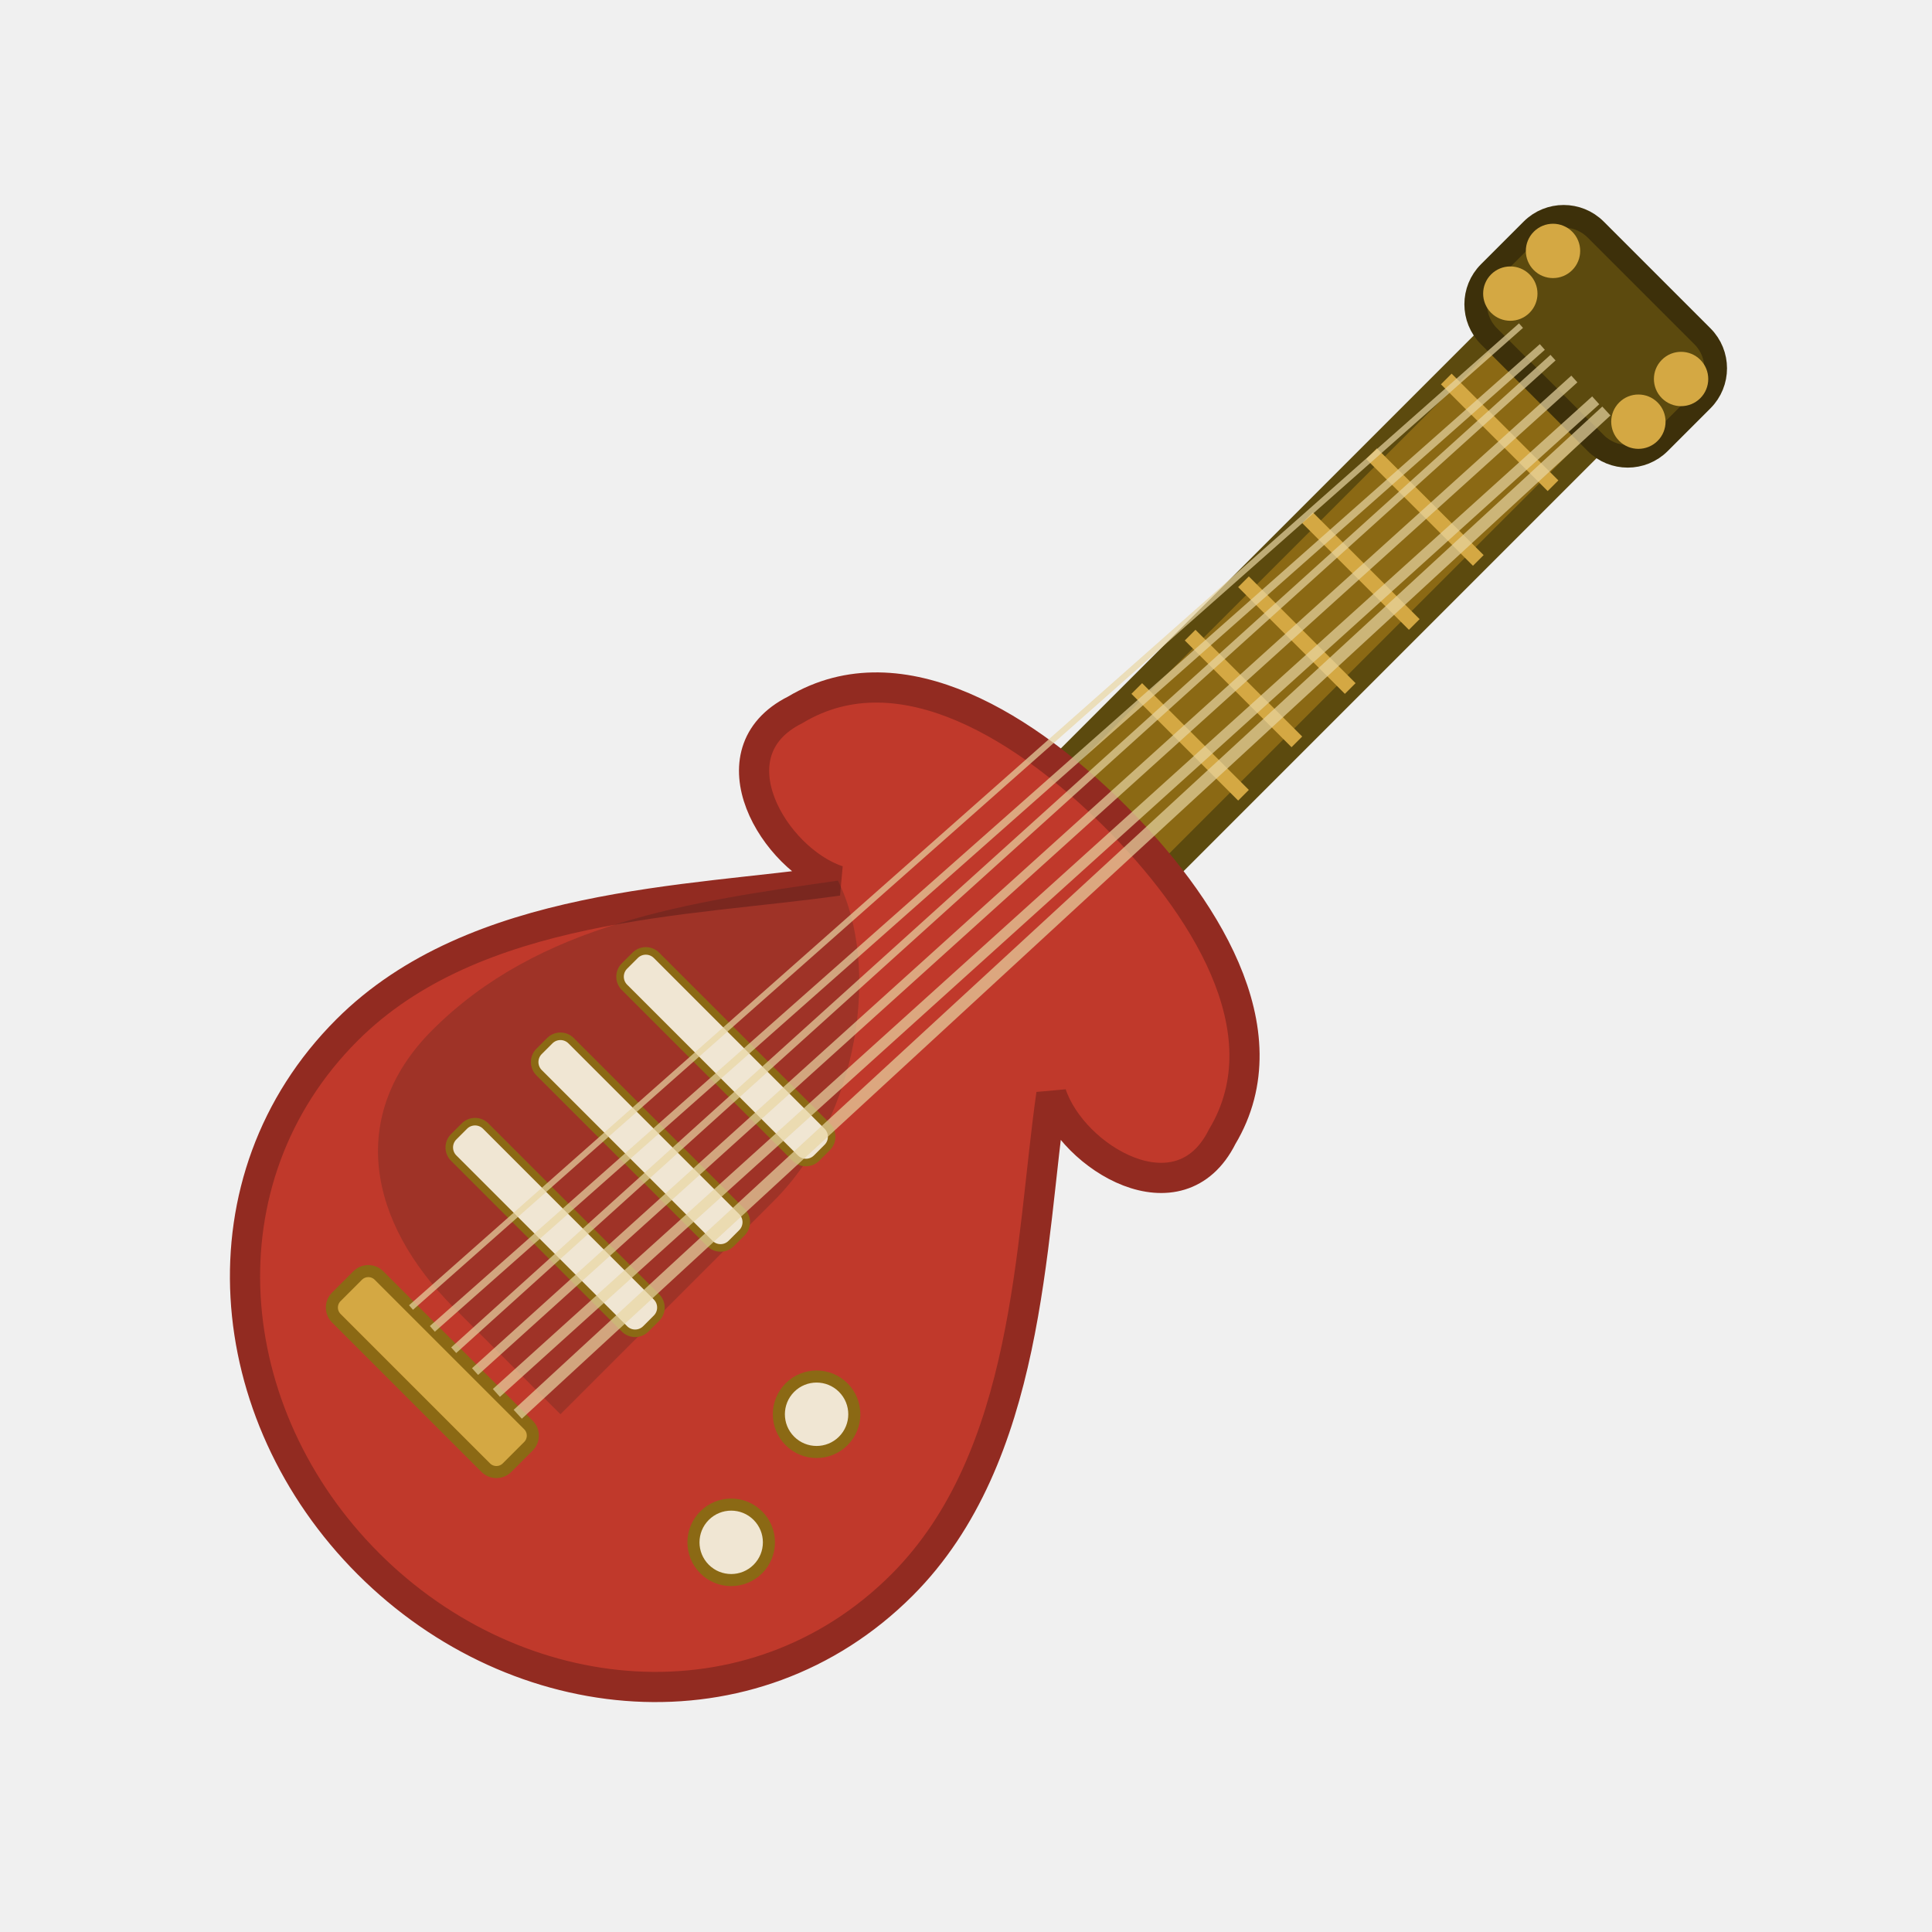
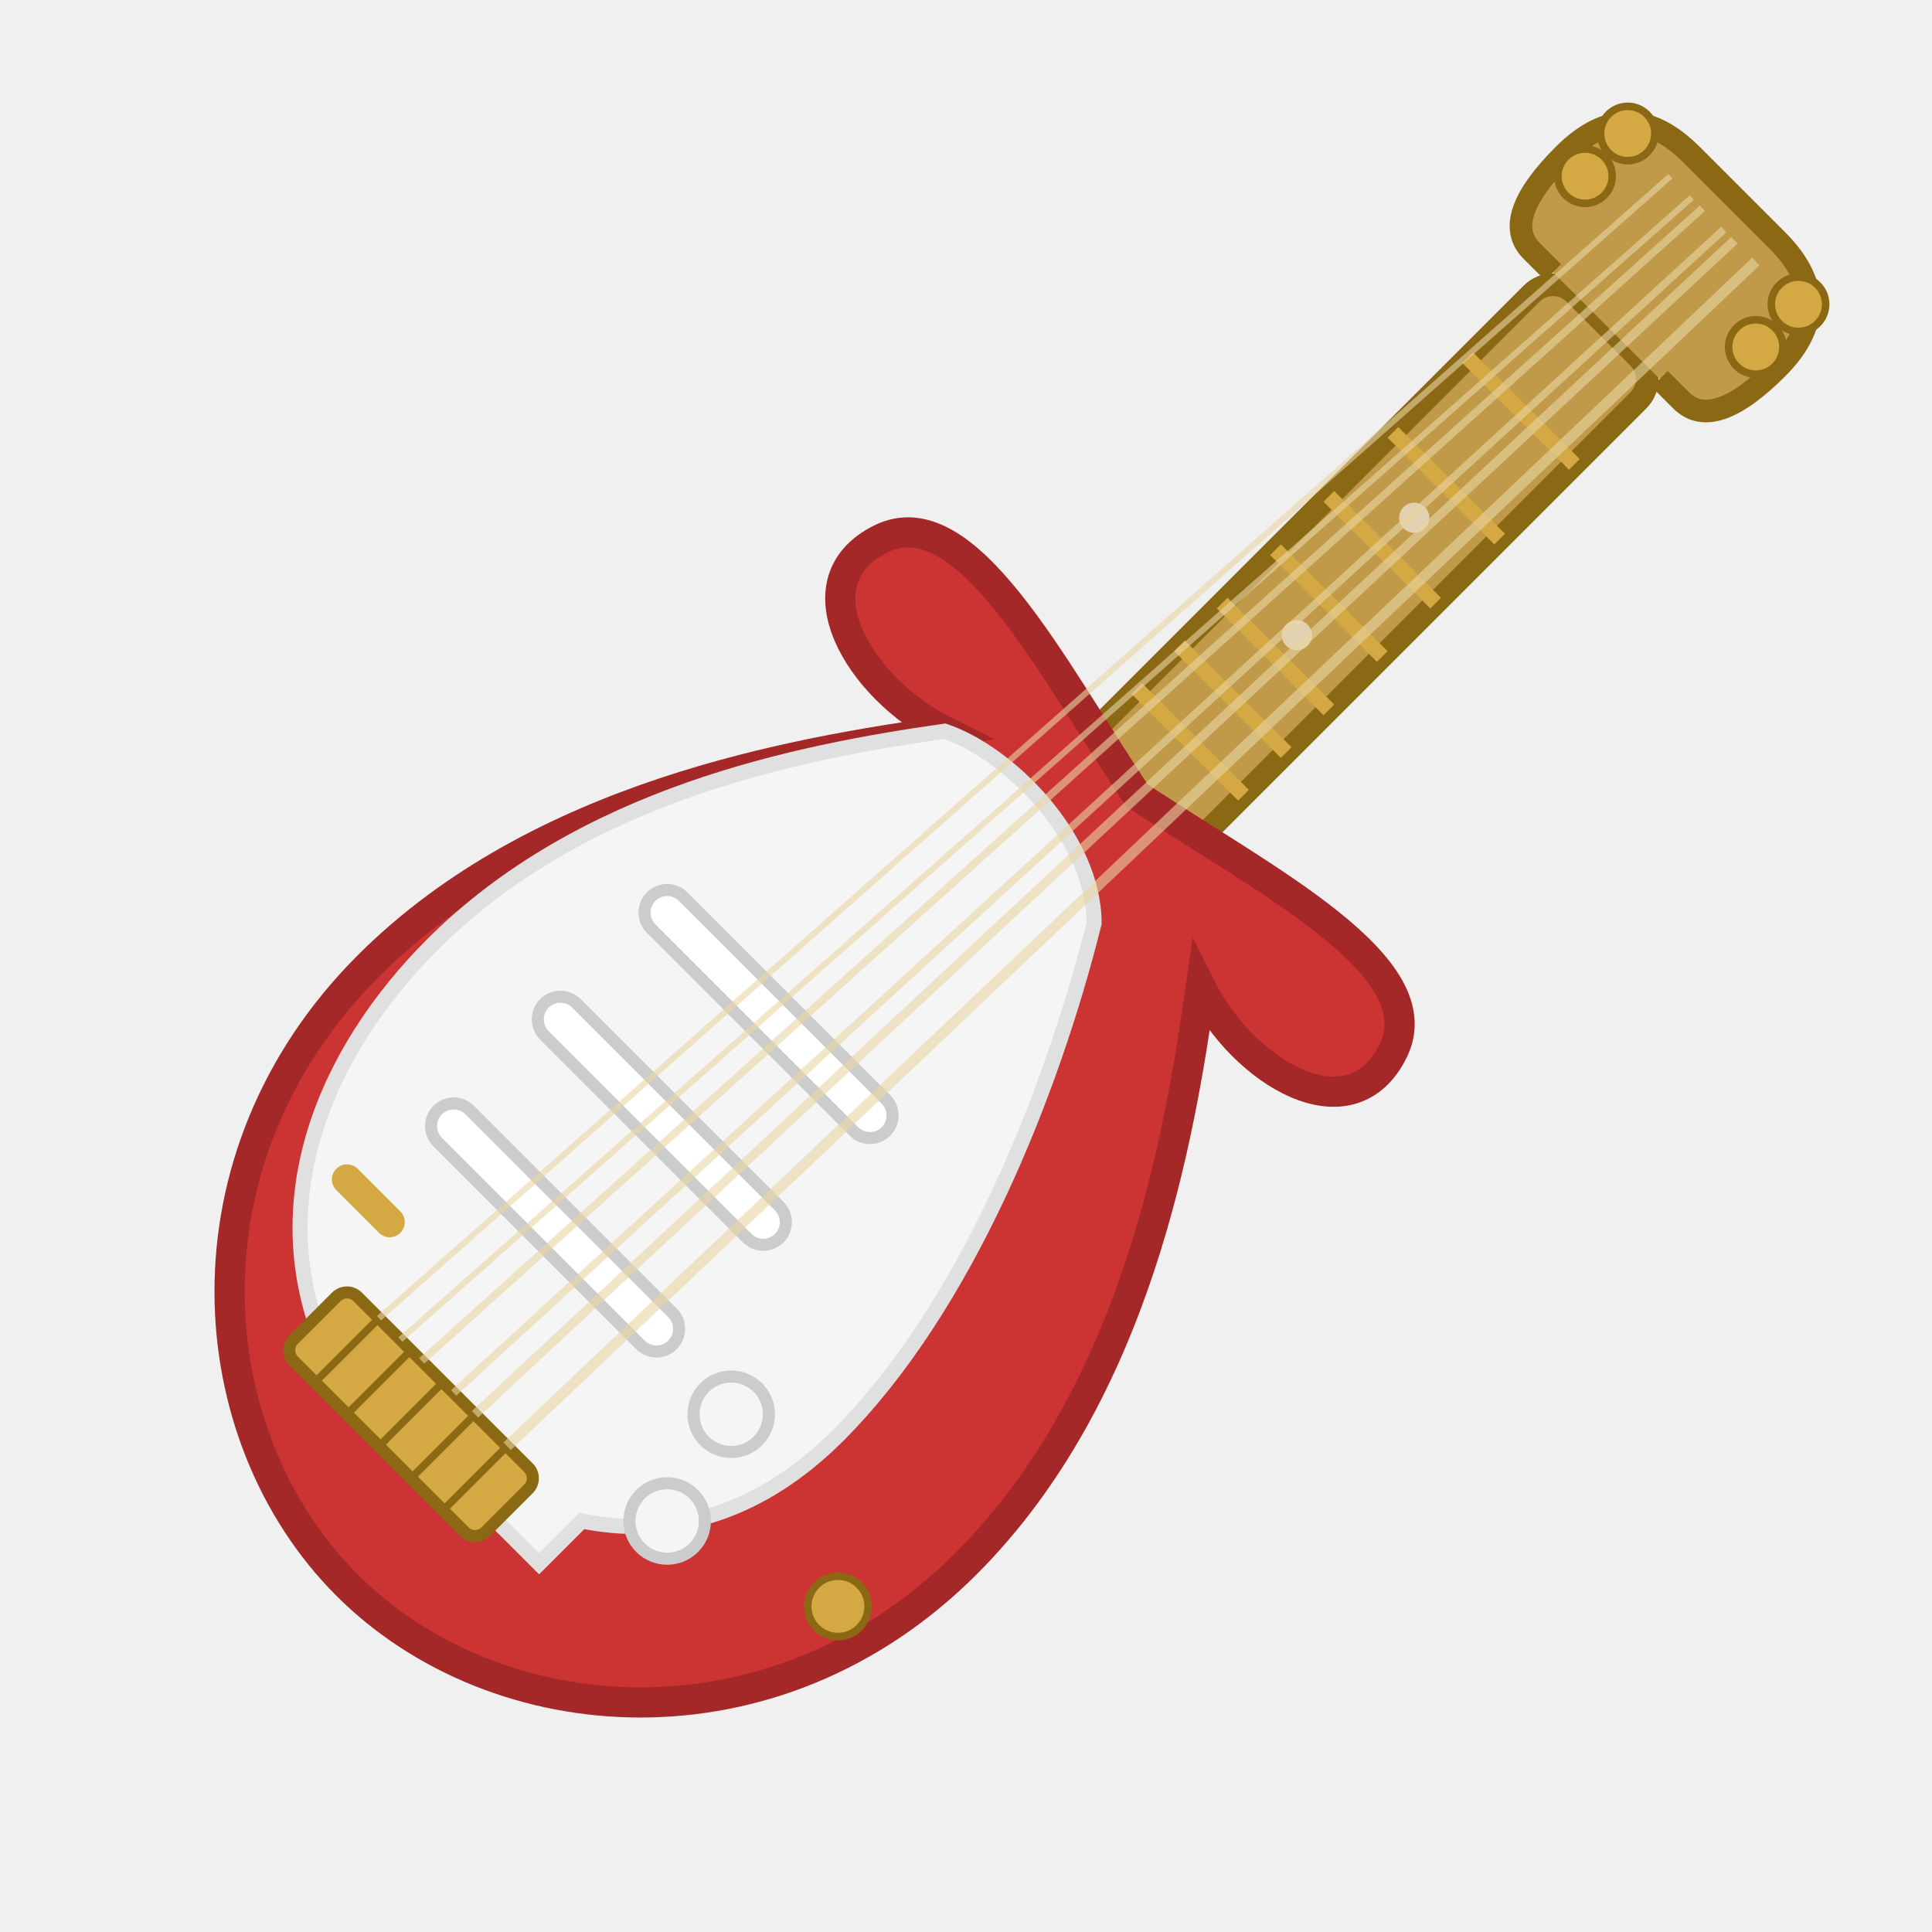
<svg xmlns="http://www.w3.org/2000/svg" viewBox="0 0 128 128" width="128" height="128">
  <g transform="rotate(45, 64, 64)">
-     <rect x="59" y="6" width="10" height="48" rx="2" fill="#8B6914" stroke="#5C4A0E" stroke-width="1.5" />
-     <line x1="59" y1="14" x2="69" y2="14" stroke="#D4A843" stroke-width="1" />
-     <line x1="59" y1="21" x2="69" y2="21" stroke="#D4A843" stroke-width="1" />
-     <line x1="59" y1="27" x2="69" y2="27" stroke="#D4A843" stroke-width="1" />
-     <line x1="59" y1="33" x2="69" y2="33" stroke="#D4A843" stroke-width="1" />
-     <line x1="59" y1="38" x2="69" y2="38" stroke="#D4A843" stroke-width="1" />
+     <rect x="59" y="4" width="10" height="48" rx="2" fill="#C19A49" stroke="#8B6914" stroke-width="1.5" />
+     <line x1="59" y1="12" x2="69" y2="12" stroke="#D4A843" stroke-width="1" />
+     <line x1="59" y1="19" x2="69" y2="19" stroke="#D4A843" stroke-width="1" />
+     <line x1="59" y1="25" x2="69" y2="25" stroke="#D4A843" stroke-width="1" />
+     <line x1="59" y1="30" x2="69" y2="30" stroke="#D4A843" stroke-width="1" />
+     <line x1="59" y1="35" x2="69" y2="35" stroke="#D4A843" stroke-width="1" />
+     <line x1="59" y1="39" x2="69" y2="39" stroke="#D4A843" stroke-width="1" />
    <line x1="59" y1="43" x2="69" y2="43" stroke="#D4A843" stroke-width="1" />
-     <rect x="56" y="0" width="16" height="10" rx="3" fill="#5C4A0E" stroke="#3D300A" stroke-width="1.5" />
-     <circle cx="58" cy="3" r="1.8" fill="#D4A843" />
-     <circle cx="58" cy="7" r="1.8" fill="#D4A843" />
-     <circle cx="70" cy="3" r="1.8" fill="#D4A843" />
-     <circle cx="70" cy="7" r="1.8" fill="#D4A843" />
-     <path d="       M 64 50       C 56 50, 46 52, 44 60       C 42 66, 50 68, 54 66       C 48 74, 38 84, 38 96       C 38 110, 50 120, 64 120       C 78 120, 90 110, 90 96       C 90 84, 80 74, 74 66       C 78 68, 86 66, 84 60       C 82 52, 72 50, 64 50 Z     " fill="#C0392B" stroke="#922B21" stroke-width="2" />
-     <path d="       M 54 66 C 48 74, 42 82, 42 92       C 42 100, 48 104, 56 104       L 66 104 L 66 84       C 66 76, 60 68, 54 66 Z     " fill="#1A1A1A" opacity="0.2" />
-     <rect x="48" y="78" width="18" height="3" rx="1" fill="#F0E6D3" stroke="#8B6914" stroke-width="0.5" />
-     <rect x="48" y="86" width="18" height="3" rx="1" fill="#F0E6D3" stroke="#8B6914" stroke-width="0.5" />
-     <rect x="48" y="94" width="18" height="3" rx="1" fill="#F0E6D3" stroke="#8B6914" stroke-width="0.5" />
-     <circle cx="78" cy="92" r="2.5" fill="#F0E6D3" stroke="#8B6914" stroke-width="0.8" />
-     <circle cx="80" cy="102" r="2.5" fill="#F0E6D3" stroke="#8B6914" stroke-width="0.8" />
-     <rect x="50" y="106" width="16" height="4" rx="1" fill="#D4A843" stroke="#8B6914" stroke-width="0.8" />
-     <line x1="60" y1="8" x2="54" y2="106" stroke="#E8D5A3" stroke-width="0.4" opacity="0.7" />
-     <line x1="62" y1="8" x2="56" y2="106" stroke="#E8D5A3" stroke-width="0.5" opacity="0.7" />
-     <line x1="63" y1="8" x2="58" y2="106" stroke="#E8D5A3" stroke-width="0.5" opacity="0.7" />
-     <line x1="65" y1="8" x2="60" y2="106" stroke="#E8D5A3" stroke-width="0.6" opacity="0.7" />
-     <line x1="67" y1="8" x2="62" y2="106" stroke="#E8D5A3" stroke-width="0.7" opacity="0.7" />
-     <line x1="68" y1="8" x2="64" y2="106" stroke="#E8D5A3" stroke-width="0.8" opacity="0.7" />
+     <circle cx="64" cy="22" r="1" fill="#F5F5F5" opacity="0.6" />
+     <circle cx="64" cy="33" r="1" fill="#F5F5F5" opacity="0.6" />
+     <path d="       M 59 4 L 57 4       C 55 4, 54 2, 54 -2       C 54 -6, 56 -8, 60 -8       L 68 -8       C 72 -8, 74 -6, 74 -2       C 74 2, 73 4, 71 4       L 69 4     " fill="#C19A49" stroke="#8B6914" stroke-width="1.5" />
+     <circle cx="56" cy="-2" r="1.8" fill="#D4A843" stroke="#8B6914" stroke-width="0.5" />
+     <circle cx="56" cy="-6" r="1.8" fill="#D4A843" stroke="#8B6914" stroke-width="0.5" />
+     <circle cx="72" cy="-2" r="1.8" fill="#D4A843" stroke="#8B6914" stroke-width="0.5" />
+     <circle cx="72" cy="-6" r="1.8" fill="#D4A843" stroke="#8B6914" stroke-width="0.5" />
+     <path d="       M 64 48       C 54 46, 42 42, 40 48       C 38 54, 46 56, 52 54       C 46 62, 36 76, 36 92       C 36 110, 50 122, 64 122       C 78 122, 92 110, 92 92       C 92 76, 82 62, 76 54       C 82 56, 90 54, 88 48       C 86 42, 74 46, 64 48 Z     " fill="#CC3333" stroke="#A52828" stroke-width="2" />
+     <path d="       M 52 54       C 46 62, 38 74, 38 88       C 38 98, 42 108, 52 112       L 72 112 L 72 108       C 78 104, 80 98, 80 92       C 80 80, 74 66, 68 56       C 64 52, 56 52, 52 54 Z     " fill="#F5F5F5" stroke="#E0E0E0" stroke-width="1" />
+     <rect x="46" y="74" width="22" height="3" rx="1.5" fill="#FFFFFF" stroke="#CCCCCC" stroke-width="0.8" />
+     <rect x="46" y="84" width="22" height="3" rx="1.5" fill="#FFFFFF" stroke="#CCCCCC" stroke-width="0.8" />
+     <rect x="46" y="94" width="22" height="3" rx="1.5" fill="#FFFFFF" stroke="#CCCCCC" stroke-width="0.8" />
+     <rect x="44" y="102" width="6" height="2" rx="1" fill="#D4A843" />
+     <circle cx="74" cy="96" r="2.5" fill="#F5F5F5" stroke="#CCCCCC" stroke-width="0.8" />
+     <circle cx="76" cy="104" r="2.5" fill="#F5F5F5" stroke="#CCCCCC" stroke-width="0.8" />
+     <rect x="50" y="108" width="18" height="6" rx="1" fill="#D4A843" stroke="#8B6914" stroke-width="0.8" />
+     <line x1="53" y1="108" x2="53" y2="114" stroke="#8B6914" stroke-width="0.5" />
+     <line x1="56" y1="108" x2="56" y2="114" stroke="#8B6914" stroke-width="0.5" />
+     <line x1="59" y1="108" x2="59" y2="114" stroke="#8B6914" stroke-width="0.5" />
+     <line x1="62" y1="108" x2="62" y2="114" stroke="#8B6914" stroke-width="0.5" />
+     <line x1="65" y1="108" x2="65" y2="114" stroke="#8B6914" stroke-width="0.5" />
+     <circle cx="88" cy="100" r="2" fill="#D4A843" stroke="#8B6914" stroke-width="0.5" />
+     <line x1="60" y1="-6" x2="53" y2="108" stroke="#E8D5A3" stroke-width="0.4" opacity="0.6" />
+     <line x1="62" y1="-6" x2="55" y2="108" stroke="#E8D5A3" stroke-width="0.4" opacity="0.6" />
+     <line x1="63" y1="-6" x2="57" y2="108" stroke="#E8D5A3" stroke-width="0.5" opacity="0.6" />
+     <line x1="65" y1="-6" x2="60" y2="108" stroke="#E8D5A3" stroke-width="0.5" opacity="0.6" />
+     <line x1="66" y1="-6" x2="62" y2="108" stroke="#E8D5A3" stroke-width="0.6" opacity="0.6" />
+     <line x1="68" y1="-6" x2="65" y2="108" stroke="#E8D5A3" stroke-width="0.7" opacity="0.6" />
  </g>
</svg>
